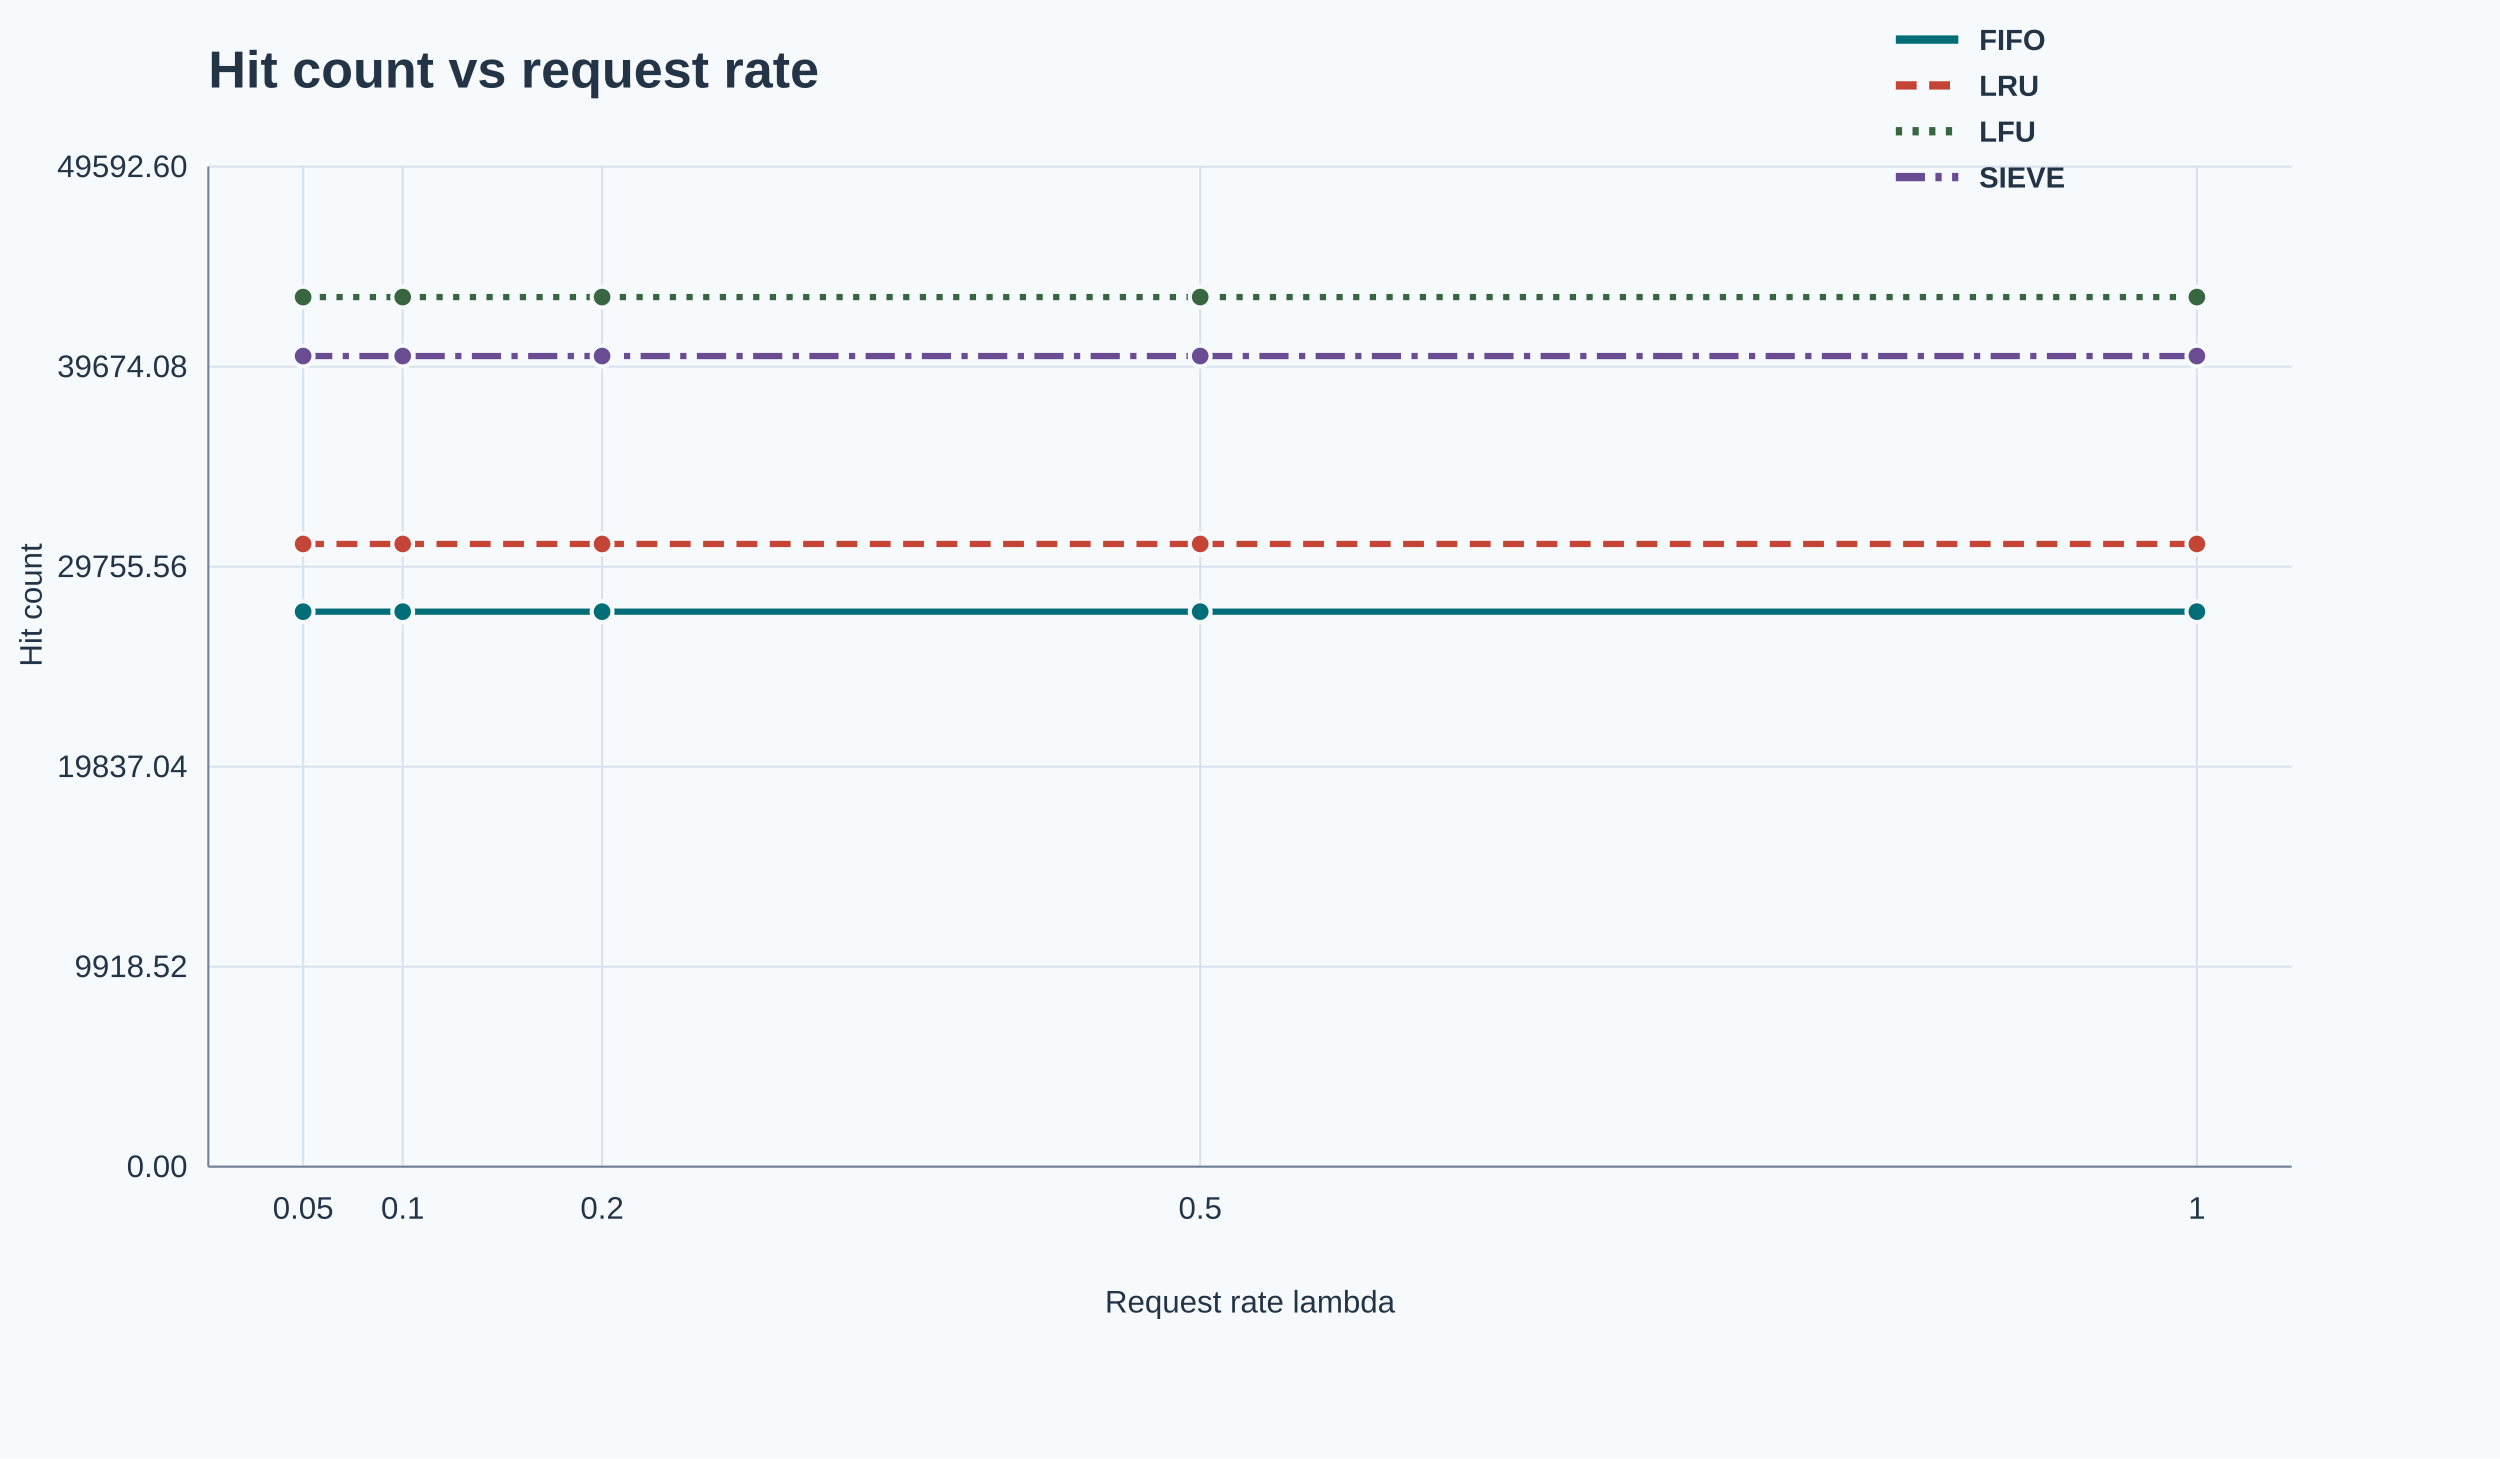
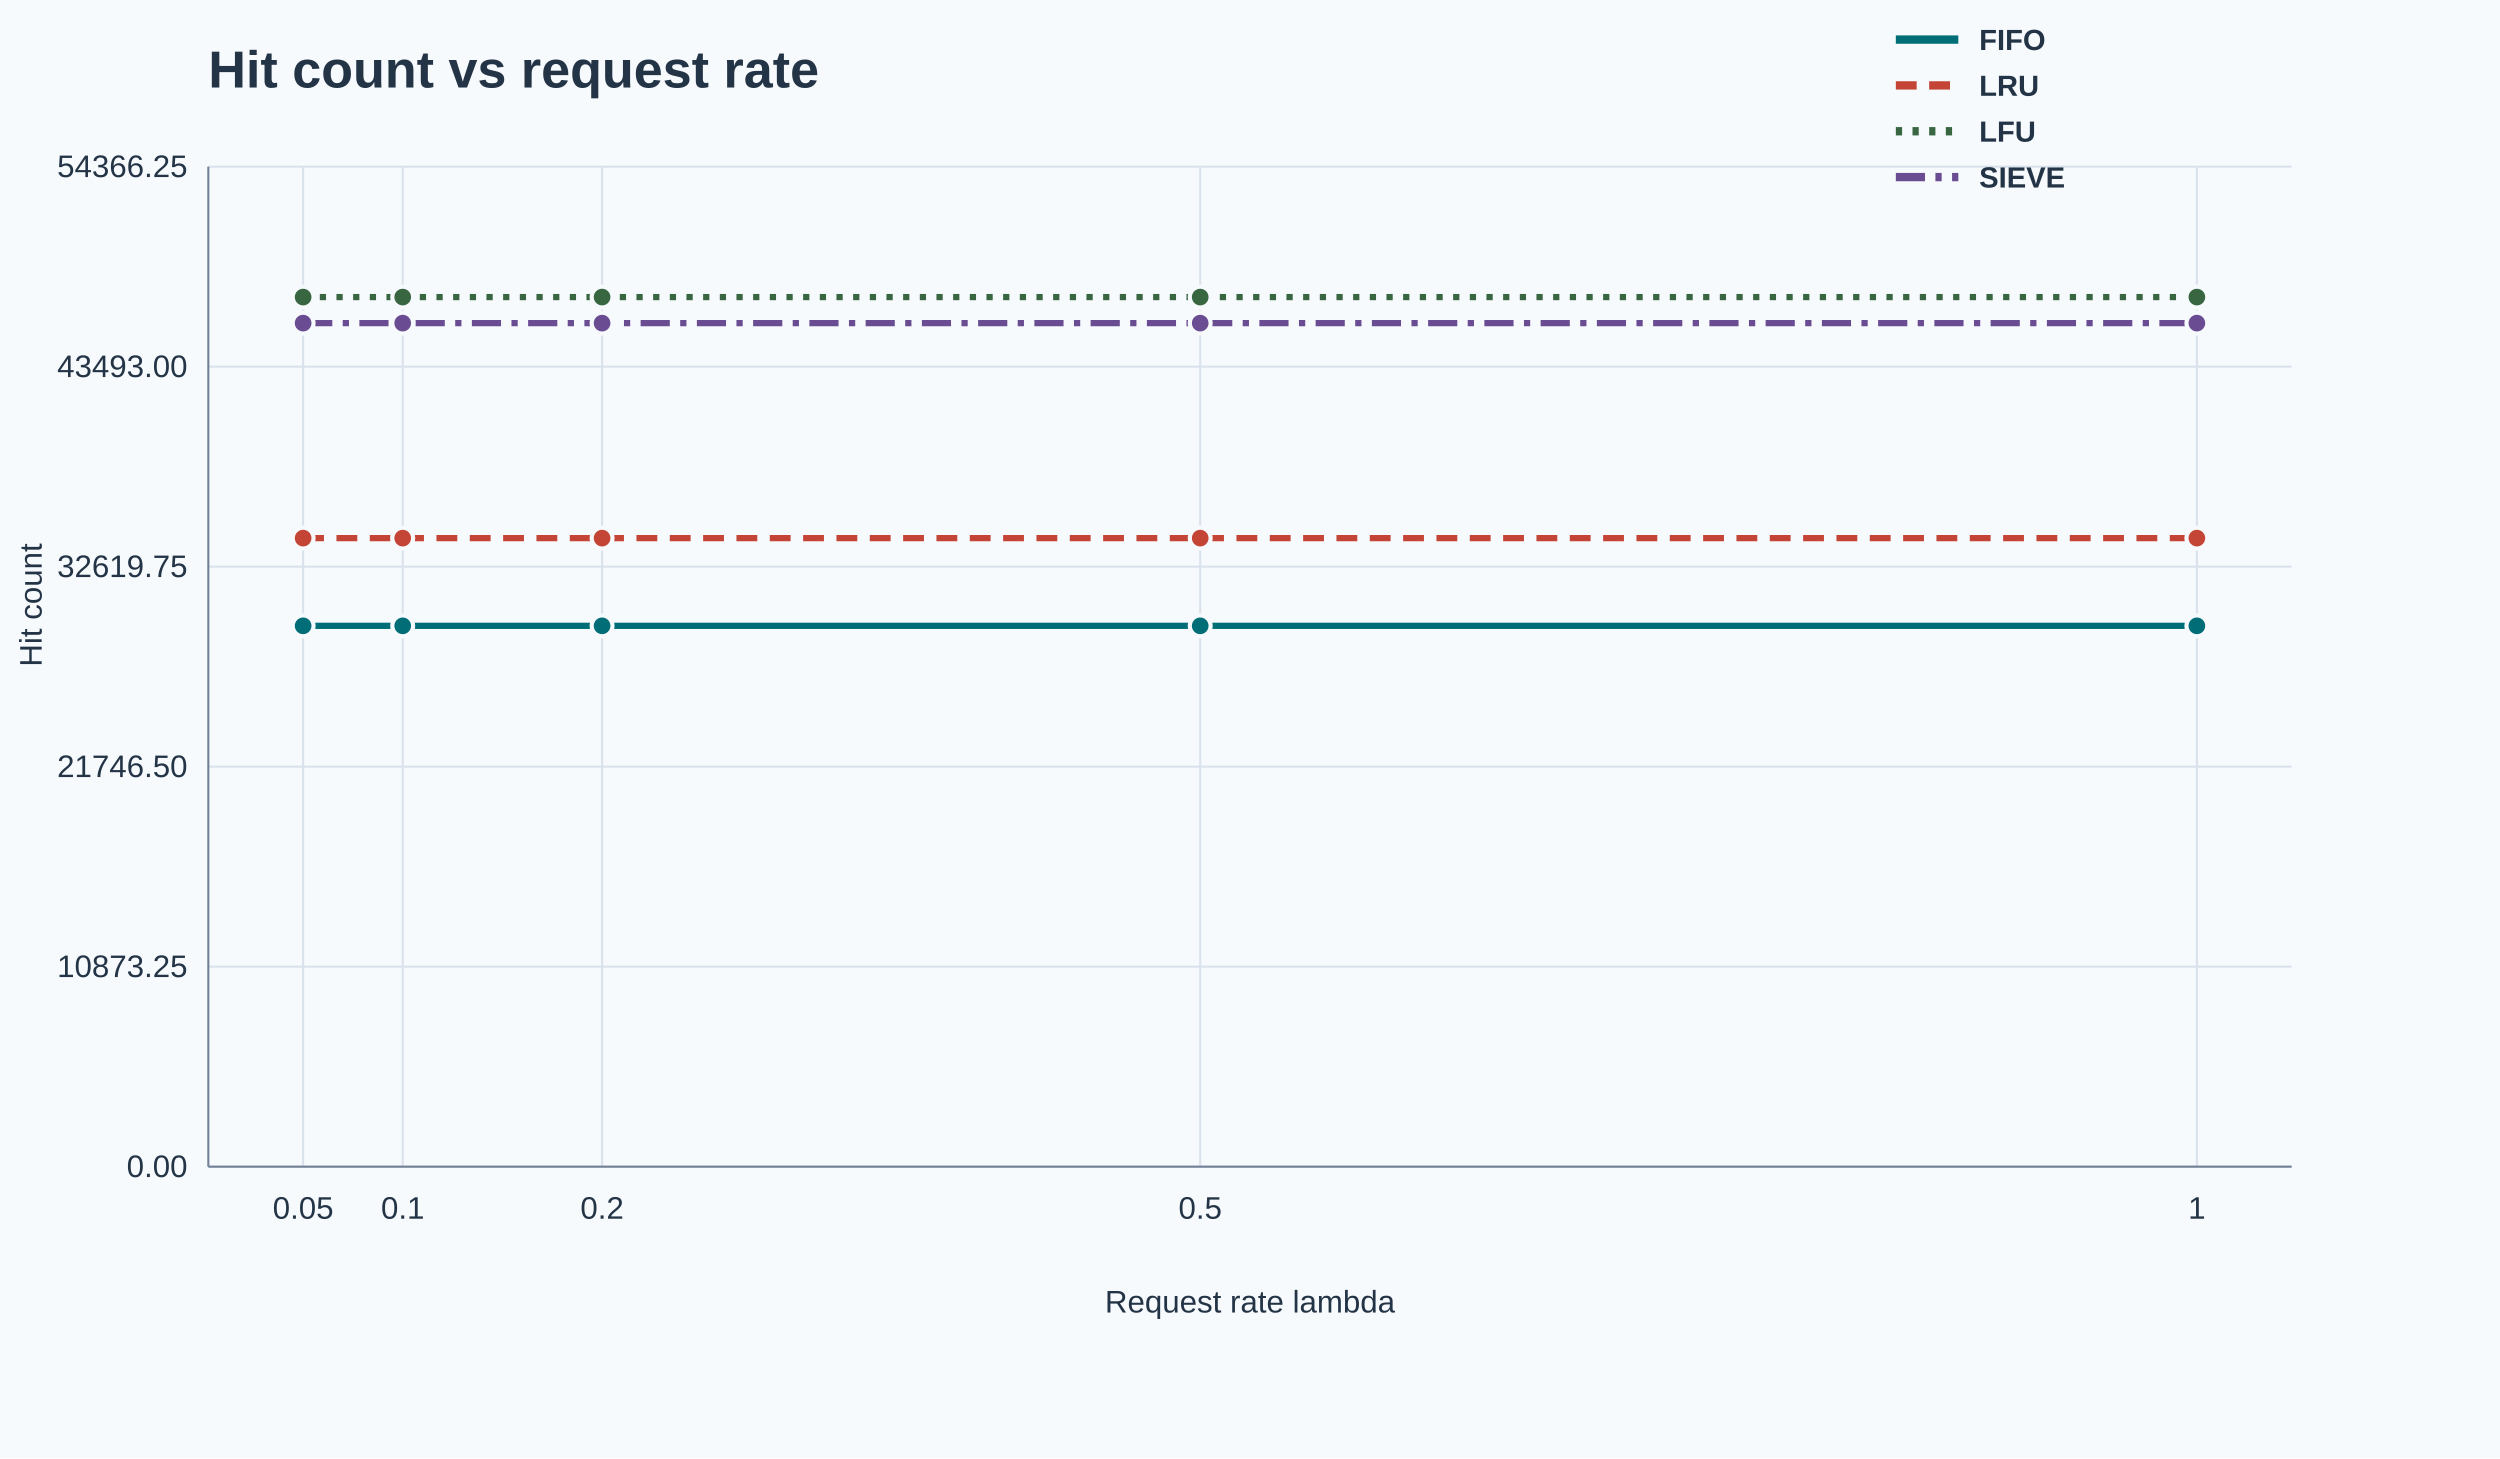
<svg xmlns="http://www.w3.org/2000/svg" width="1200" height="700" viewBox="0 0 1200 700">
  <style>text{font-family:Segoe UI,Arial,sans-serif;fill:#243447}.title{font-size:25px;font-weight:600}.label{font-size:15px}.legend{font-size:14px;font-weight:600}.grid{stroke:#d9e2ec}.axis{stroke:#718096}.line{fill:none;stroke-width:3}.point{stroke:#f7fafc;stroke-width:2}</style>
  <rect width="100%" height="100%" fill="#f7fafc" />
  <text x="100" y="42" class="title">Hit count vs request rate</text>
  <text x="600" y="630" class="label" text-anchor="middle">Request rate lambda</text>
  <text x="20" y="320" class="label" transform="rotate(-90 20 320)">Hit count</text>
  <line x1="100" y1="560" x2="1100" y2="560" class="grid" />
  <text x="90" y="565" class="label" text-anchor="end">0.00</text>
  <line x1="100" y1="464" x2="1100" y2="464" class="grid" />
-   <text x="90" y="469" class="label" text-anchor="end">9918.52</text>
+   <text x="90" y="469" class="label" text-anchor="end">10873.25</text>
  <line x1="100" y1="368" x2="1100" y2="368" class="grid" />
-   <text x="90" y="373" class="label" text-anchor="end">19837.04</text>
+   <text x="90" y="373" class="label" text-anchor="end">21746.50</text>
  <line x1="100" y1="272" x2="1100" y2="272" class="grid" />
-   <text x="90" y="277" class="label" text-anchor="end">29755.56</text>
+   <text x="90" y="277" class="label" text-anchor="end">32619.75</text>
  <line x1="100" y1="176" x2="1100" y2="176" class="grid" />
-   <text x="90" y="181" class="label" text-anchor="end">39674.08</text>
+   <text x="90" y="181" class="label" text-anchor="end">43493.00</text>
  <line x1="100" y1="80" x2="1100" y2="80" class="grid" />
-   <text x="90" y="85" class="label" text-anchor="end">49592.60</text>
+   <text x="90" y="85" class="label" text-anchor="end">54366.25</text>
  <line x1="145.5" y1="80" x2="145.5" y2="560" class="grid" />
  <text x="145.5" y="585" class="label" text-anchor="middle">0.05</text>
  <line x1="193.3" y1="80" x2="193.3" y2="560" class="grid" />
  <text x="193.3" y="585" class="label" text-anchor="middle">0.1</text>
  <line x1="289.0" y1="80" x2="289.0" y2="560" class="grid" />
  <text x="289.0" y="585" class="label" text-anchor="middle">0.2</text>
  <line x1="576.1" y1="80" x2="576.1" y2="560" class="grid" />
  <text x="576.1" y="585" class="label" text-anchor="middle">0.5</text>
  <line x1="1054.5" y1="80" x2="1054.5" y2="560" class="grid" />
  <text x="1054.5" y="585" class="label" text-anchor="middle">1</text>
-   <polyline points="145.5,293.6 193.3,293.6 289.0,293.6 576.1,293.6 1054.5,293.6" class="line" stroke="#006d77" stroke-dasharray="" />
+   <polyline points="145.5,300.4 193.3,300.4 289.0,300.4 576.1,300.4 1054.5,300.4" class="line" stroke="#006d77" stroke-dasharray="" />
  <line x1="910" y1="19" x2="940" y2="19" stroke="#006d77" stroke-width="4" stroke-dasharray="" />
  <text x="950" y="24" class="legend">FIFO</text>
-   <circle cx="145.5" cy="293.6" r="5" fill="#006d77" class="point" />
-   <circle cx="193.3" cy="293.6" r="5" fill="#006d77" class="point" />
-   <circle cx="289.0" cy="293.6" r="5" fill="#006d77" class="point" />
-   <circle cx="576.1" cy="293.6" r="5" fill="#006d77" class="point" />
-   <circle cx="1054.5" cy="293.6" r="5" fill="#006d77" class="point" />
-   <polyline points="145.5,261.1 193.3,261.1 289.0,261.1 576.1,261.1 1054.5,261.1" class="line" stroke="#c44536" stroke-dasharray="10 6" />
+   <circle cx="145.5" cy="300.4" r="5" fill="#006d77" class="point" />
+   <circle cx="193.3" cy="300.4" r="5" fill="#006d77" class="point" />
+   <circle cx="289.0" cy="300.4" r="5" fill="#006d77" class="point" />
+   <circle cx="576.1" cy="300.4" r="5" fill="#006d77" class="point" />
+   <circle cx="1054.5" cy="300.4" r="5" fill="#006d77" class="point" />
+   <polyline points="145.5,258.3 193.3,258.3 289.0,258.3 576.1,258.3 1054.5,258.3" class="line" stroke="#c44536" stroke-dasharray="10 6" />
  <line x1="910" y1="41" x2="940" y2="41" stroke="#c44536" stroke-width="4" stroke-dasharray="10 6" />
  <text x="950" y="46" class="legend">LRU</text>
-   <circle cx="145.5" cy="261.1" r="5" fill="#c44536" class="point" />
-   <circle cx="193.3" cy="261.1" r="5" fill="#c44536" class="point" />
-   <circle cx="289.0" cy="261.1" r="5" fill="#c44536" class="point" />
-   <circle cx="576.1" cy="261.1" r="5" fill="#c44536" class="point" />
-   <circle cx="1054.5" cy="261.1" r="5" fill="#c44536" class="point" />
+   <circle cx="145.5" cy="258.3" r="5" fill="#c44536" class="point" />
+   <circle cx="193.3" cy="258.3" r="5" fill="#c44536" class="point" />
+   <circle cx="289.0" cy="258.3" r="5" fill="#c44536" class="point" />
+   <circle cx="576.1" cy="258.3" r="5" fill="#c44536" class="point" />
+   <circle cx="1054.5" cy="258.3" r="5" fill="#c44536" class="point" />
  <polyline points="145.5,142.6 193.3,142.6 289.0,142.6 576.1,142.6 1054.5,142.6" class="line" stroke="#386641" stroke-dasharray="3 5" />
  <line x1="910" y1="63" x2="940" y2="63" stroke="#386641" stroke-width="4" stroke-dasharray="3 5" />
  <text x="950" y="68" class="legend">LFU</text>
  <circle cx="145.5" cy="142.6" r="5" fill="#386641" class="point" />
  <circle cx="193.3" cy="142.6" r="5" fill="#386641" class="point" />
  <circle cx="289.0" cy="142.6" r="5" fill="#386641" class="point" />
  <circle cx="576.1" cy="142.6" r="5" fill="#386641" class="point" />
  <circle cx="1054.5" cy="142.6" r="5" fill="#386641" class="point" />
-   <polyline points="145.5,170.9 193.3,170.9 289.0,170.9 576.1,170.9 1054.5,170.9" class="line" stroke="#6a4c93" stroke-dasharray="14 5 3 5" />
+   <polyline points="145.5,155.1 193.3,155.1 289.0,155.1 576.1,155.1 1054.5,155.1" class="line" stroke="#6a4c93" stroke-dasharray="14 5 3 5" />
  <line x1="910" y1="85" x2="940" y2="85" stroke="#6a4c93" stroke-width="4" stroke-dasharray="14 5 3 5" />
  <text x="950" y="90" class="legend">SIEVE</text>
-   <circle cx="145.5" cy="170.9" r="5" fill="#6a4c93" class="point" />
-   <circle cx="193.3" cy="170.9" r="5" fill="#6a4c93" class="point" />
-   <circle cx="289.0" cy="170.9" r="5" fill="#6a4c93" class="point" />
-   <circle cx="576.1" cy="170.9" r="5" fill="#6a4c93" class="point" />
-   <circle cx="1054.5" cy="170.9" r="5" fill="#6a4c93" class="point" />
+   <circle cx="145.5" cy="155.1" r="5" fill="#6a4c93" class="point" />
+   <circle cx="193.3" cy="155.1" r="5" fill="#6a4c93" class="point" />
+   <circle cx="289.0" cy="155.1" r="5" fill="#6a4c93" class="point" />
+   <circle cx="576.1" cy="155.1" r="5" fill="#6a4c93" class="point" />
+   <circle cx="1054.5" cy="155.1" r="5" fill="#6a4c93" class="point" />
  <line x1="100" y1="80" x2="100" y2="560" class="axis" />
  <line x1="100" y1="560" x2="1100" y2="560" class="axis" />
</svg>
